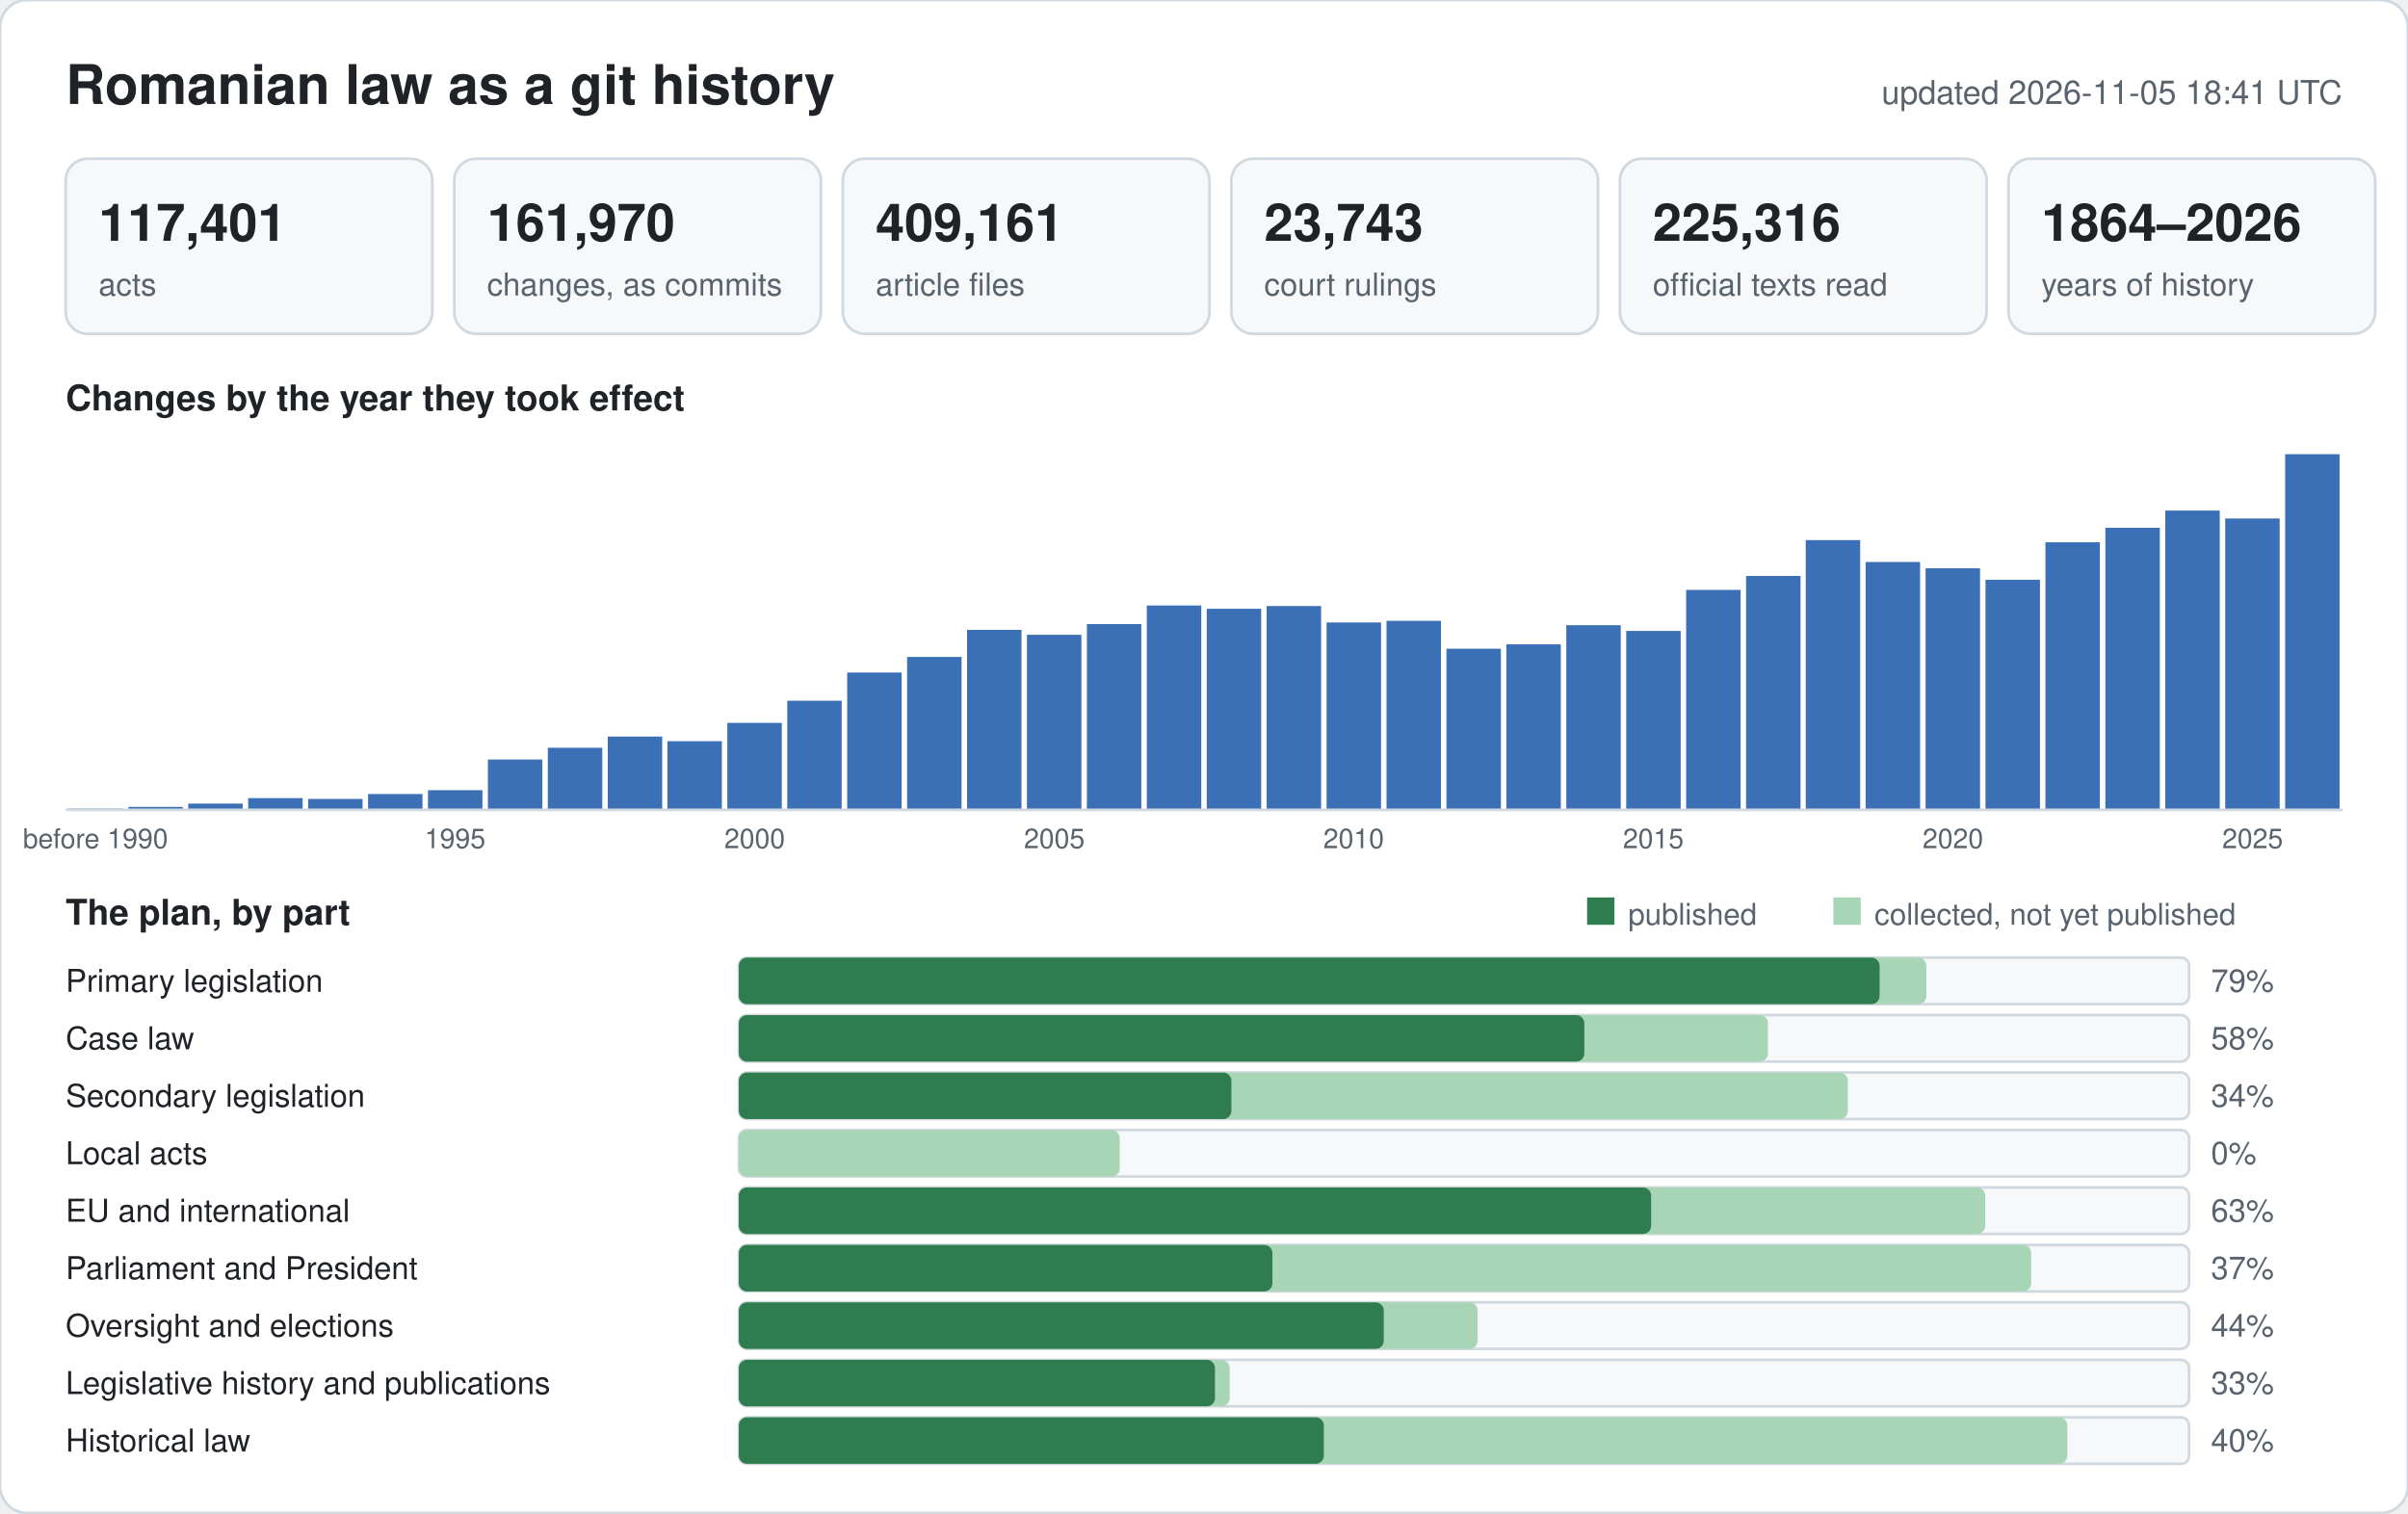
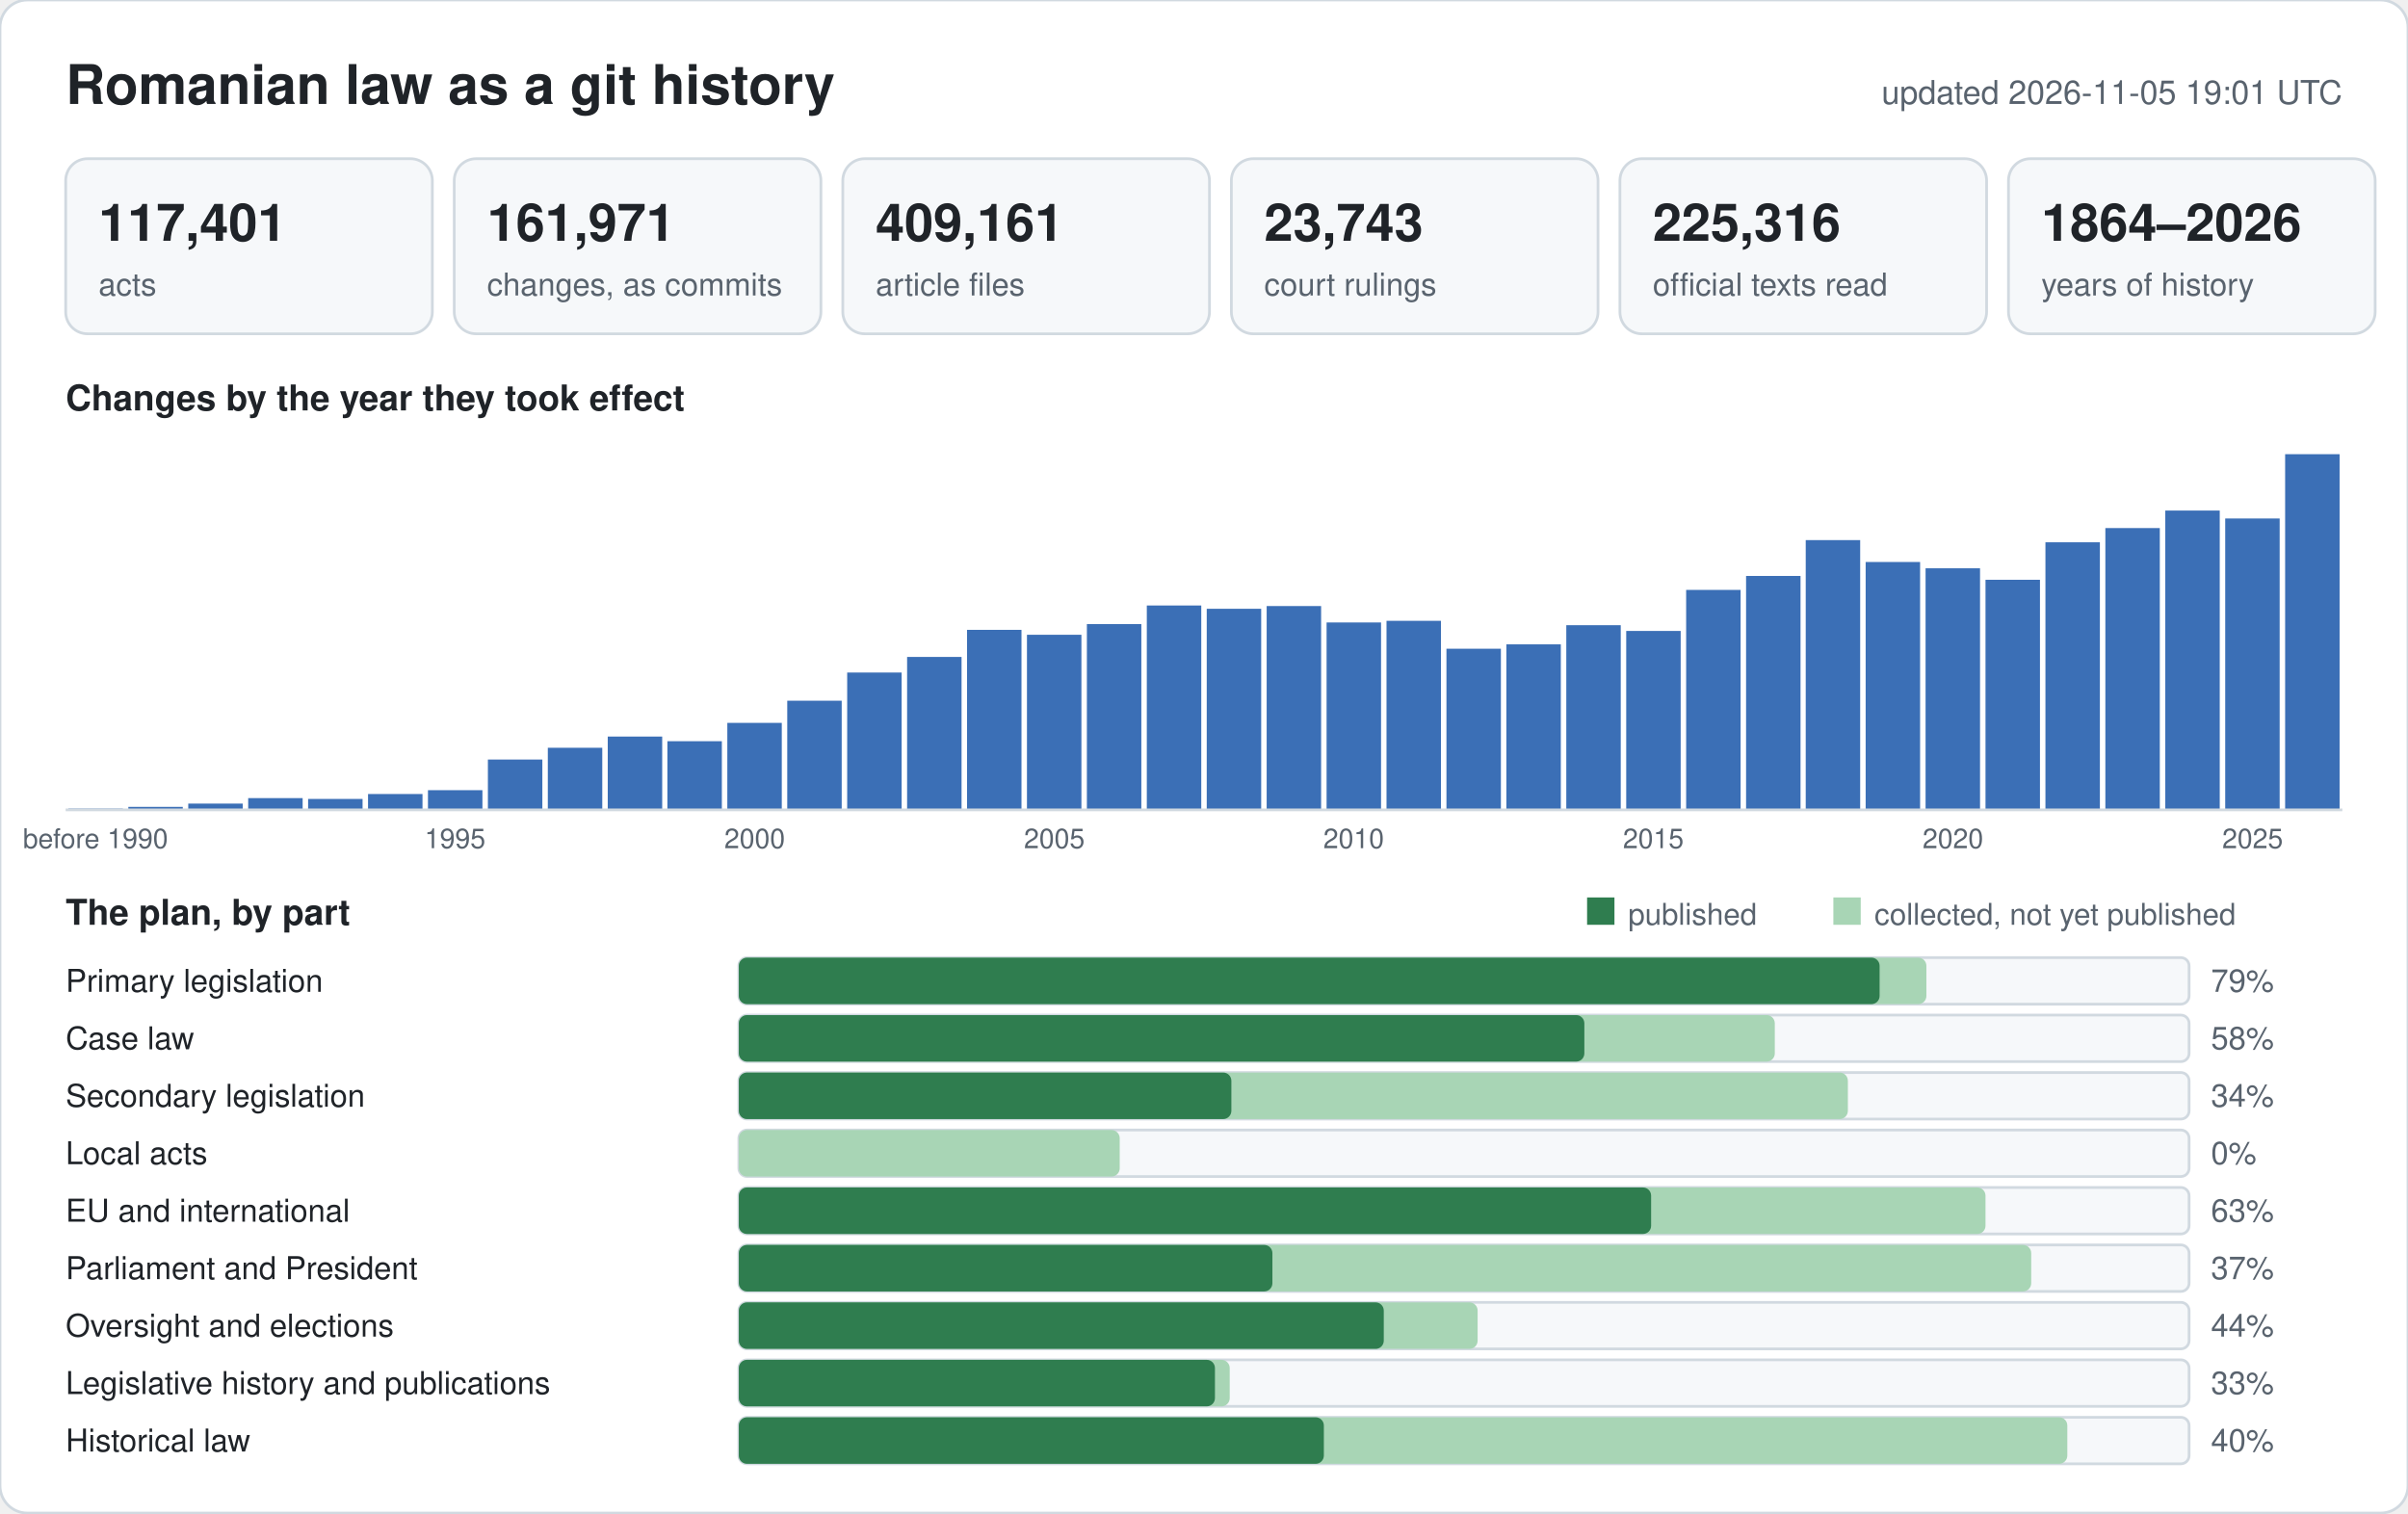
<svg xmlns="http://www.w3.org/2000/svg" width="880" height="553" viewBox="0 0 880 553" font-family="-apple-system,BlinkMacSystemFont,Segoe UI,Helvetica,Arial,sans-serif">
  <rect width="880" height="553" rx="10" fill="#ffffff" stroke="#d1d9e0" />
  <text x="24" y="38" font-size="20" font-weight="600" fill="#1f2328">Romanian law as a git history</text>
-   <text x="856" y="38" font-size="12" text-anchor="end" fill="#59636e">updated 2026-11-05 18:41 UTC</text>
+   <text x="856" y="38" font-size="12" text-anchor="end" fill="#59636e">updated 2026-11-05 19:01 UTC</text>
  <rect x="24" y="58" width="134" height="64" rx="8" fill="#f6f8fa" stroke="#d1d9e0" />
  <text x="36" y="88" font-size="19" font-weight="600" fill="#1f2328">117,401</text>
  <text x="36" y="108" font-size="11.5" fill="#59636e">acts</text>
  <rect x="166" y="58" width="134" height="64" rx="8" fill="#f6f8fa" stroke="#d1d9e0" />
-   <text x="178" y="88" font-size="19" font-weight="600" fill="#1f2328">161,970</text>
+   <text x="178" y="88" font-size="19" font-weight="600" fill="#1f2328">161,971</text>
  <text x="178" y="108" font-size="11.5" fill="#59636e">changes, as commits</text>
  <rect x="308" y="58" width="134" height="64" rx="8" fill="#f6f8fa" stroke="#d1d9e0" />
  <text x="320" y="88" font-size="19" font-weight="600" fill="#1f2328">409,161</text>
  <text x="320" y="108" font-size="11.5" fill="#59636e">article files</text>
  <rect x="450" y="58" width="134" height="64" rx="8" fill="#f6f8fa" stroke="#d1d9e0" />
  <text x="462" y="88" font-size="19" font-weight="600" fill="#1f2328">23,743</text>
  <text x="462" y="108" font-size="11.5" fill="#59636e">court rulings</text>
  <rect x="592" y="58" width="134" height="64" rx="8" fill="#f6f8fa" stroke="#d1d9e0" />
  <text x="604" y="88" font-size="19" font-weight="600" fill="#1f2328">225,316</text>
  <text x="604" y="108" font-size="11.5" fill="#59636e">official texts read</text>
  <rect x="734" y="58" width="134" height="64" rx="8" fill="#f6f8fa" stroke="#d1d9e0" />
  <text x="746" y="88" font-size="19" font-weight="600" fill="#1f2328">1864–2026</text>
  <text x="746" y="108" font-size="11.5" fill="#59636e">years of history</text>
  <text x="24" y="150" font-size="13" font-weight="600" fill="#1f2328">Changes by the year they took effect</text>
  <rect x="25.0" y="295.4" width="19.9" height="0.6" fill="#9db6dc" />
  <text x="34.9" y="310" font-size="10" text-anchor="middle" fill="#59636e">before 1990</text>
  <rect x="46.9" y="294.9" width="19.9" height="1.1" fill="#3b6fb6" />
  <rect x="68.8" y="293.7" width="19.9" height="2.3" fill="#3b6fb6" />
  <rect x="90.7" y="291.7" width="19.9" height="4.3" fill="#3b6fb6" />
  <rect x="112.6" y="292.0" width="19.9" height="4.0" fill="#3b6fb6" />
  <rect x="134.5" y="290.2" width="19.9" height="5.8" fill="#3b6fb6" />
  <rect x="156.4" y="288.8" width="19.9" height="7.2" fill="#3b6fb6" />
  <text x="166.3" y="310" font-size="10" text-anchor="middle" fill="#59636e">1995</text>
  <rect x="178.3" y="277.6" width="19.9" height="18.4" fill="#3b6fb6" />
  <rect x="200.2" y="273.3" width="19.9" height="22.7" fill="#3b6fb6" />
  <rect x="222.1" y="269.2" width="19.9" height="26.8" fill="#3b6fb6" />
  <rect x="243.9" y="270.9" width="19.9" height="25.1" fill="#3b6fb6" />
  <rect x="265.8" y="264.2" width="19.9" height="31.8" fill="#3b6fb6" />
  <text x="275.8" y="310" font-size="10" text-anchor="middle" fill="#59636e">2000</text>
  <rect x="287.7" y="256.1" width="19.9" height="39.9" fill="#3b6fb6" />
  <rect x="309.6" y="245.8" width="19.9" height="50.2" fill="#3b6fb6" />
  <rect x="331.5" y="240.1" width="19.9" height="55.9" fill="#3b6fb6" />
  <rect x="353.4" y="230.2" width="19.9" height="65.8" fill="#3b6fb6" />
  <rect x="375.3" y="232.0" width="19.9" height="64.0" fill="#3b6fb6" />
  <text x="385.3" y="310" font-size="10" text-anchor="middle" fill="#59636e">2005</text>
  <rect x="397.2" y="228.1" width="19.9" height="67.9" fill="#3b6fb6" />
  <rect x="419.1" y="221.3" width="19.9" height="74.7" fill="#3b6fb6" />
  <rect x="441.0" y="222.5" width="19.9" height="73.5" fill="#3b6fb6" />
  <rect x="462.9" y="221.5" width="19.9" height="74.5" fill="#3b6fb6" />
  <rect x="484.8" y="227.5" width="19.9" height="68.5" fill="#3b6fb6" />
  <text x="494.7" y="310" font-size="10" text-anchor="middle" fill="#59636e">2010</text>
  <rect x="506.7" y="226.9" width="19.9" height="69.1" fill="#3b6fb6" />
  <rect x="528.6" y="237.1" width="19.9" height="58.9" fill="#3b6fb6" />
  <rect x="550.5" y="235.5" width="19.9" height="60.5" fill="#3b6fb6" />
  <rect x="572.4" y="228.5" width="19.9" height="67.5" fill="#3b6fb6" />
  <rect x="594.3" y="230.6" width="19.9" height="65.4" fill="#3b6fb6" />
  <text x="604.2" y="310" font-size="10" text-anchor="middle" fill="#59636e">2015</text>
  <rect x="616.2" y="215.6" width="19.9" height="80.4" fill="#3b6fb6" />
  <rect x="638.1" y="210.5" width="19.9" height="85.5" fill="#3b6fb6" />
  <rect x="659.9" y="197.4" width="19.9" height="98.6" fill="#3b6fb6" />
  <rect x="681.8" y="205.4" width="19.9" height="90.6" fill="#3b6fb6" />
  <rect x="703.7" y="207.7" width="19.9" height="88.3" fill="#3b6fb6" />
  <text x="713.7" y="310" font-size="10" text-anchor="middle" fill="#59636e">2020</text>
  <rect x="725.6" y="211.9" width="19.9" height="84.1" fill="#3b6fb6" />
  <rect x="747.5" y="198.2" width="19.9" height="97.8" fill="#3b6fb6" />
-   <rect x="769.4" y="192.9" width="19.9" height="103.1" fill="#3b6fb6" />
+   <rect x="769.4" y="193.0" width="19.9" height="103.0" fill="#3b6fb6" />
  <rect x="791.3" y="186.6" width="19.9" height="109.4" fill="#3b6fb6" />
  <rect x="813.2" y="189.5" width="19.9" height="106.5" fill="#3b6fb6" />
  <text x="823.2" y="310" font-size="10" text-anchor="middle" fill="#59636e">2025</text>
  <rect x="835.1" y="166.0" width="19.9" height="130.0" fill="#3b6fb6" />
  <line x1="24" y1="296" x2="856" y2="296" stroke="#d1d9e0" />
  <text x="24" y="338" font-size="13" font-weight="600" fill="#1f2328">The plan, by part</text>
  <rect x="580" y="328" width="10" height="10" fill="#2f7d4f" />
  <text x="595" y="338" font-size="11" fill="#59636e">published</text>
  <rect x="670" y="328" width="10" height="10" fill="#a8d5b5" />
  <text x="685" y="338" font-size="11" fill="#59636e">collected, not yet published</text>
  <text x="24" y="362.5" font-size="11.5" fill="#1f2328">Primary legislation</text>
  <rect x="270" y="350" width="530" height="17" rx="3" fill="#f6f8fa" stroke="#d1d9e0" />
  <rect x="270" y="350" width="434.0" height="17" rx="3" fill="#a8d5b5" />
  <rect x="270" y="350" width="416.9" height="17" rx="3" fill="#2f7d4f" />
  <text x="808" y="362.5" font-size="11.5" fill="#59636e">79%</text>
  <text x="24" y="383.5" font-size="11.5" fill="#1f2328">Case law</text>
  <rect x="270" y="371" width="530" height="17" rx="3" fill="#f6f8fa" stroke="#d1d9e0" />
-   <rect x="270" y="371" width="376.1" height="17" rx="3" fill="#a8d5b5" />
+   <rect x="270" y="371" width="378.6" height="17" rx="3" fill="#a8d5b5" />
  <rect x="270" y="371" width="309.0" height="17" rx="3" fill="#2f7d4f" />
  <text x="808" y="383.5" font-size="11.5" fill="#59636e">58%</text>
  <text x="24" y="404.5" font-size="11.5" fill="#1f2328">Secondary legislation</text>
  <rect x="270" y="392" width="530" height="17" rx="3" fill="#f6f8fa" stroke="#d1d9e0" />
  <rect x="270" y="392" width="405.3" height="17" rx="3" fill="#a8d5b5" />
  <rect x="270" y="392" width="180.0" height="17" rx="3" fill="#2f7d4f" />
  <text x="808" y="404.5" font-size="11.5" fill="#59636e">34%</text>
  <text x="24" y="425.5" font-size="11.5" fill="#1f2328">Local acts</text>
  <rect x="270" y="413" width="530" height="17" rx="3" fill="#f6f8fa" stroke="#d1d9e0" />
  <rect x="270" y="413" width="139.2" height="17" rx="3" fill="#a8d5b5" />
  <rect x="270" y="413" width="0.0" height="17" rx="3" fill="#2f7d4f" />
  <text x="808" y="425.5" font-size="11.5" fill="#59636e">0%</text>
  <text x="24" y="446.5" font-size="11.5" fill="#1f2328">EU and international</text>
  <rect x="270" y="434" width="530" height="17" rx="3" fill="#f6f8fa" stroke="#d1d9e0" />
-   <rect x="270" y="434" width="455.5" height="17" rx="3" fill="#a8d5b5" />
+   <rect x="270" y="434" width="455.6" height="17" rx="3" fill="#a8d5b5" />
  <rect x="270" y="434" width="333.4" height="17" rx="3" fill="#2f7d4f" />
  <text x="808" y="446.5" font-size="11.5" fill="#59636e">63%</text>
  <text x="24" y="467.5" font-size="11.5" fill="#1f2328">Parliament and President</text>
  <rect x="270" y="455" width="530" height="17" rx="3" fill="#f6f8fa" stroke="#d1d9e0" />
  <rect x="270" y="455" width="472.3" height="17" rx="3" fill="#a8d5b5" />
  <rect x="270" y="455" width="195.0" height="17" rx="3" fill="#2f7d4f" />
  <text x="808" y="467.5" font-size="11.5" fill="#59636e">37%</text>
  <text x="24" y="488.5" font-size="11.5" fill="#1f2328">Oversight and elections</text>
  <rect x="270" y="476" width="530" height="17" rx="3" fill="#f6f8fa" stroke="#d1d9e0" />
  <rect x="270" y="476" width="270.0" height="17" rx="3" fill="#a8d5b5" />
  <rect x="270" y="476" width="235.7" height="17" rx="3" fill="#2f7d4f" />
  <text x="808" y="488.5" font-size="11.5" fill="#59636e">44%</text>
  <text x="24" y="509.5" font-size="11.5" fill="#1f2328">Legislative history and publications</text>
  <rect x="270" y="497" width="530" height="17" rx="3" fill="#f6f8fa" stroke="#d1d9e0" />
  <rect x="270" y="497" width="179.4" height="17" rx="3" fill="#a8d5b5" />
  <rect x="270" y="497" width="174.0" height="17" rx="3" fill="#2f7d4f" />
  <text x="808" y="509.5" font-size="11.5" fill="#59636e">33%</text>
  <text x="24" y="530.5" font-size="11.5" fill="#1f2328">Historical law</text>
  <rect x="270" y="518" width="530" height="17" rx="3" fill="#f6f8fa" stroke="#d1d9e0" />
  <rect x="270" y="518" width="485.5" height="17" rx="3" fill="#a8d5b5" />
  <rect x="270" y="518" width="213.8" height="17" rx="3" fill="#2f7d4f" />
  <text x="808" y="530.5" font-size="11.5" fill="#59636e">40%</text>
</svg>
